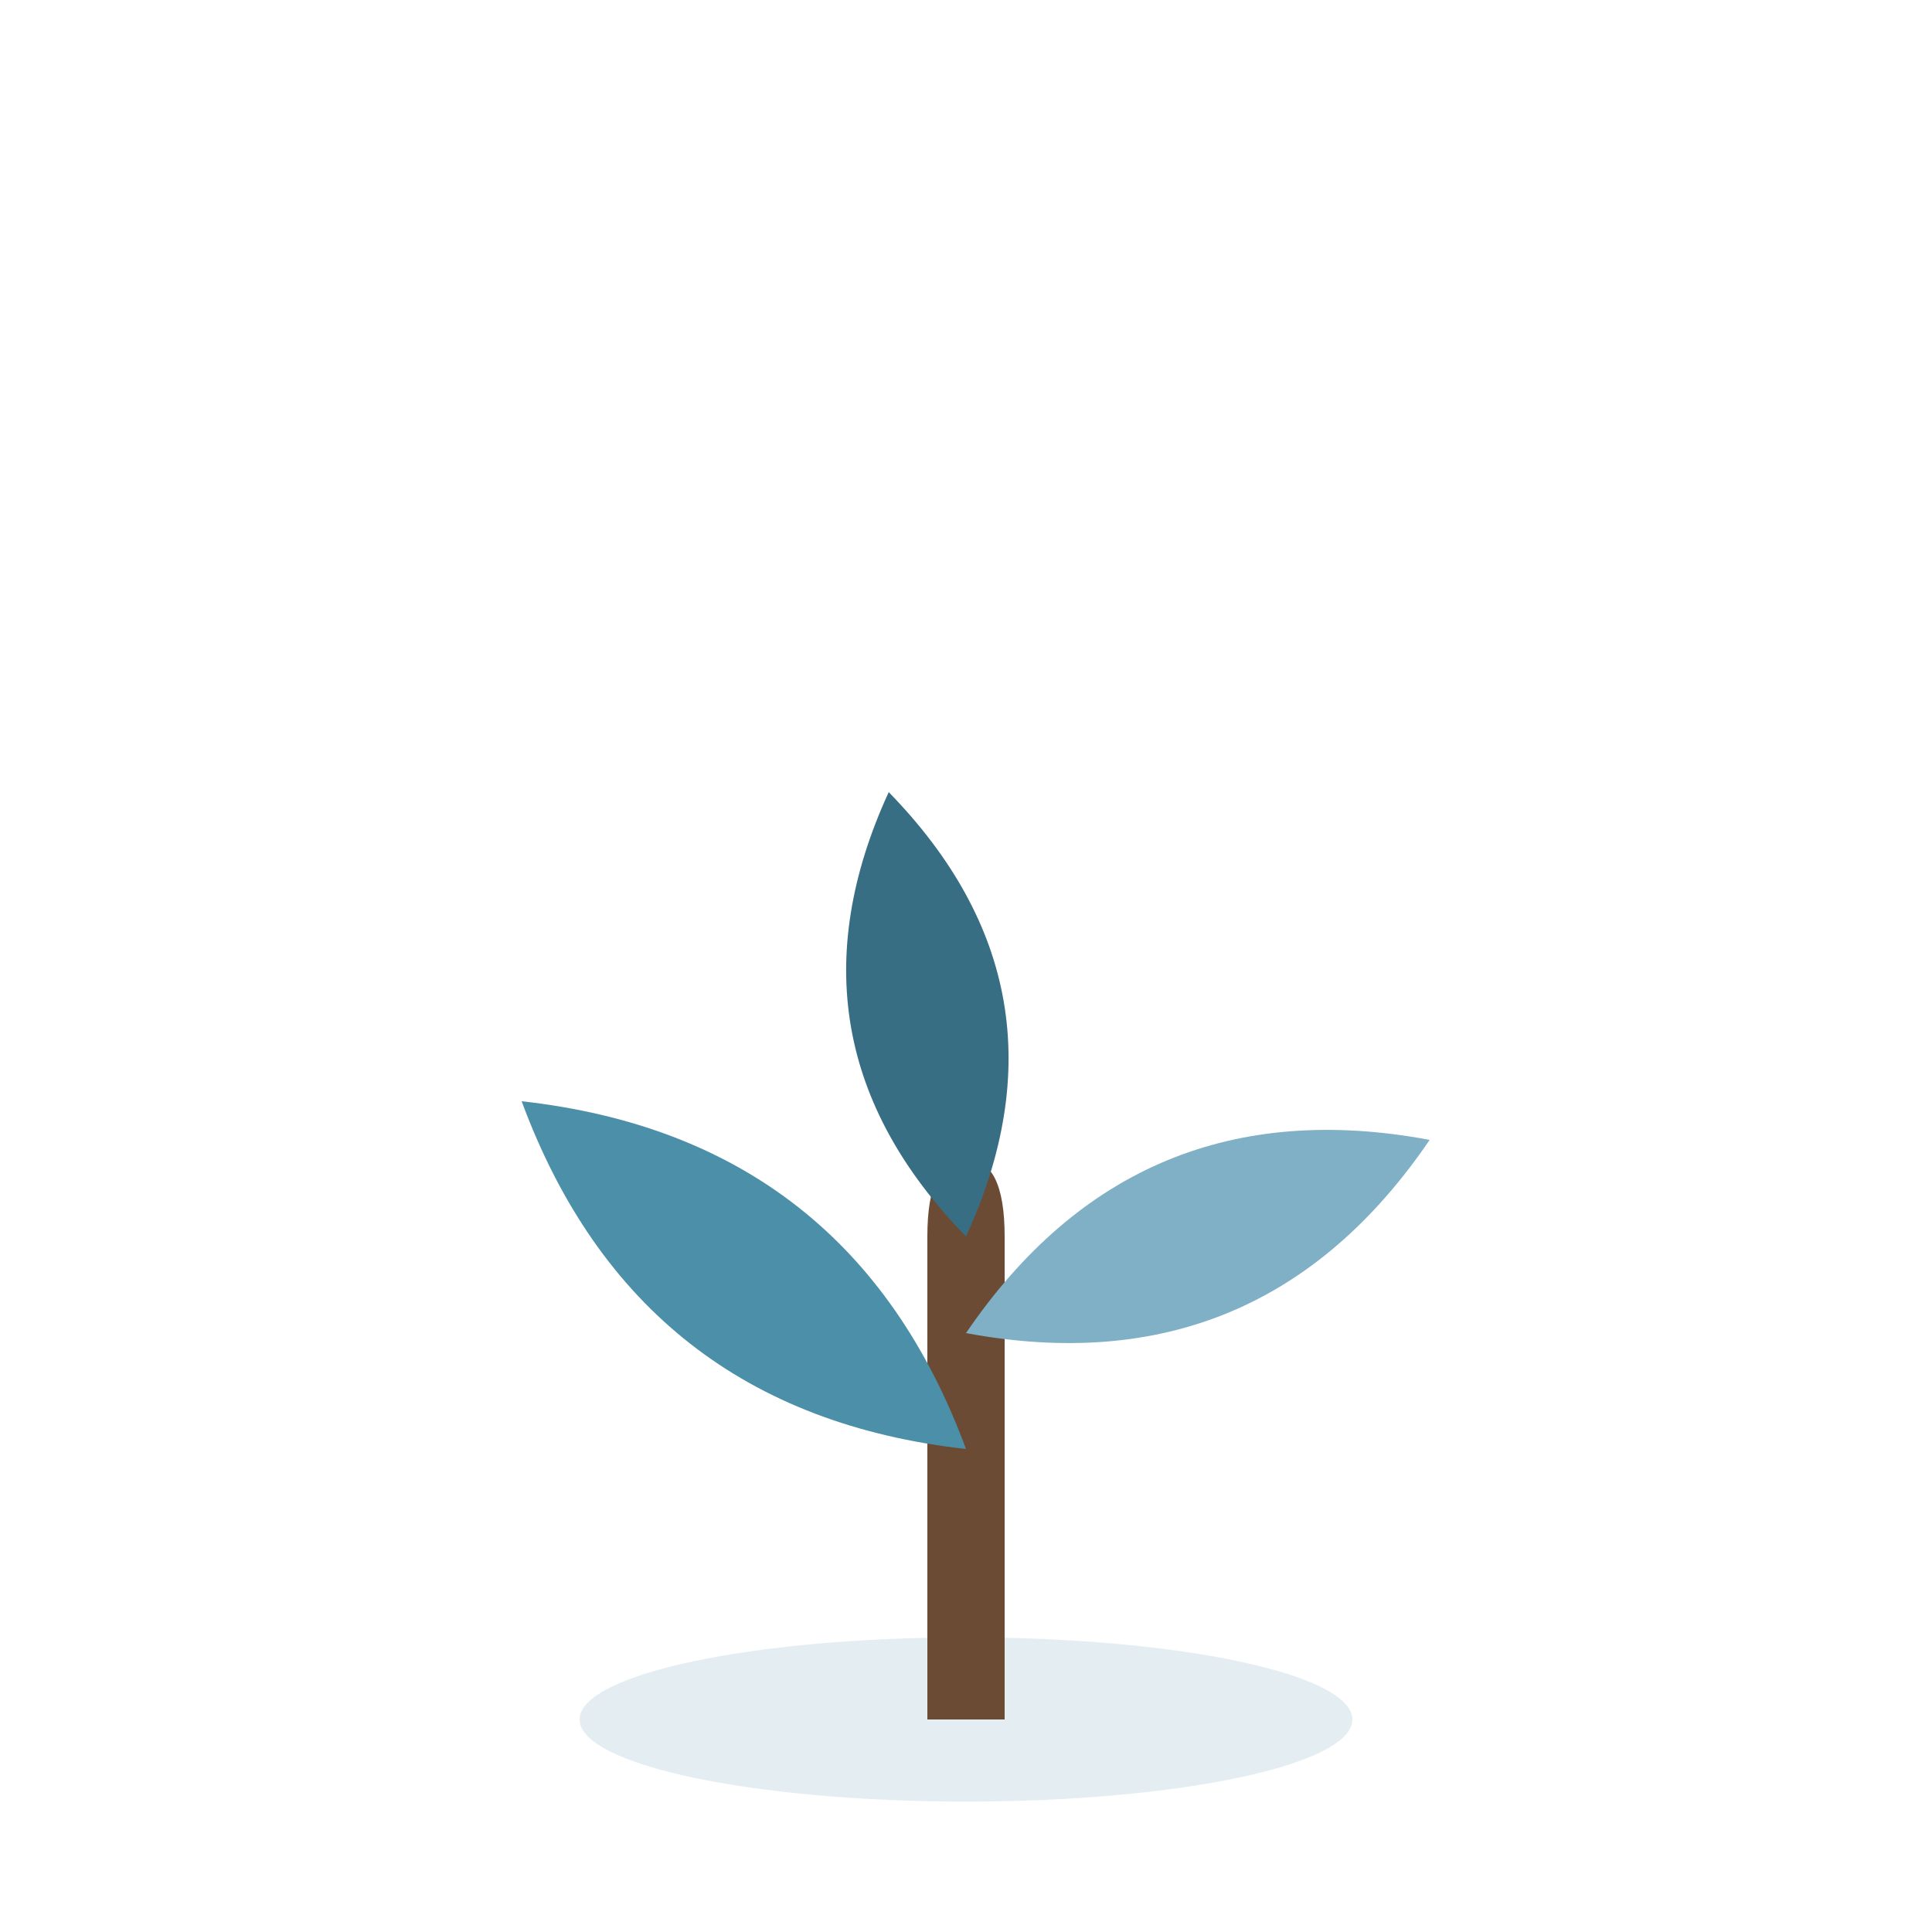
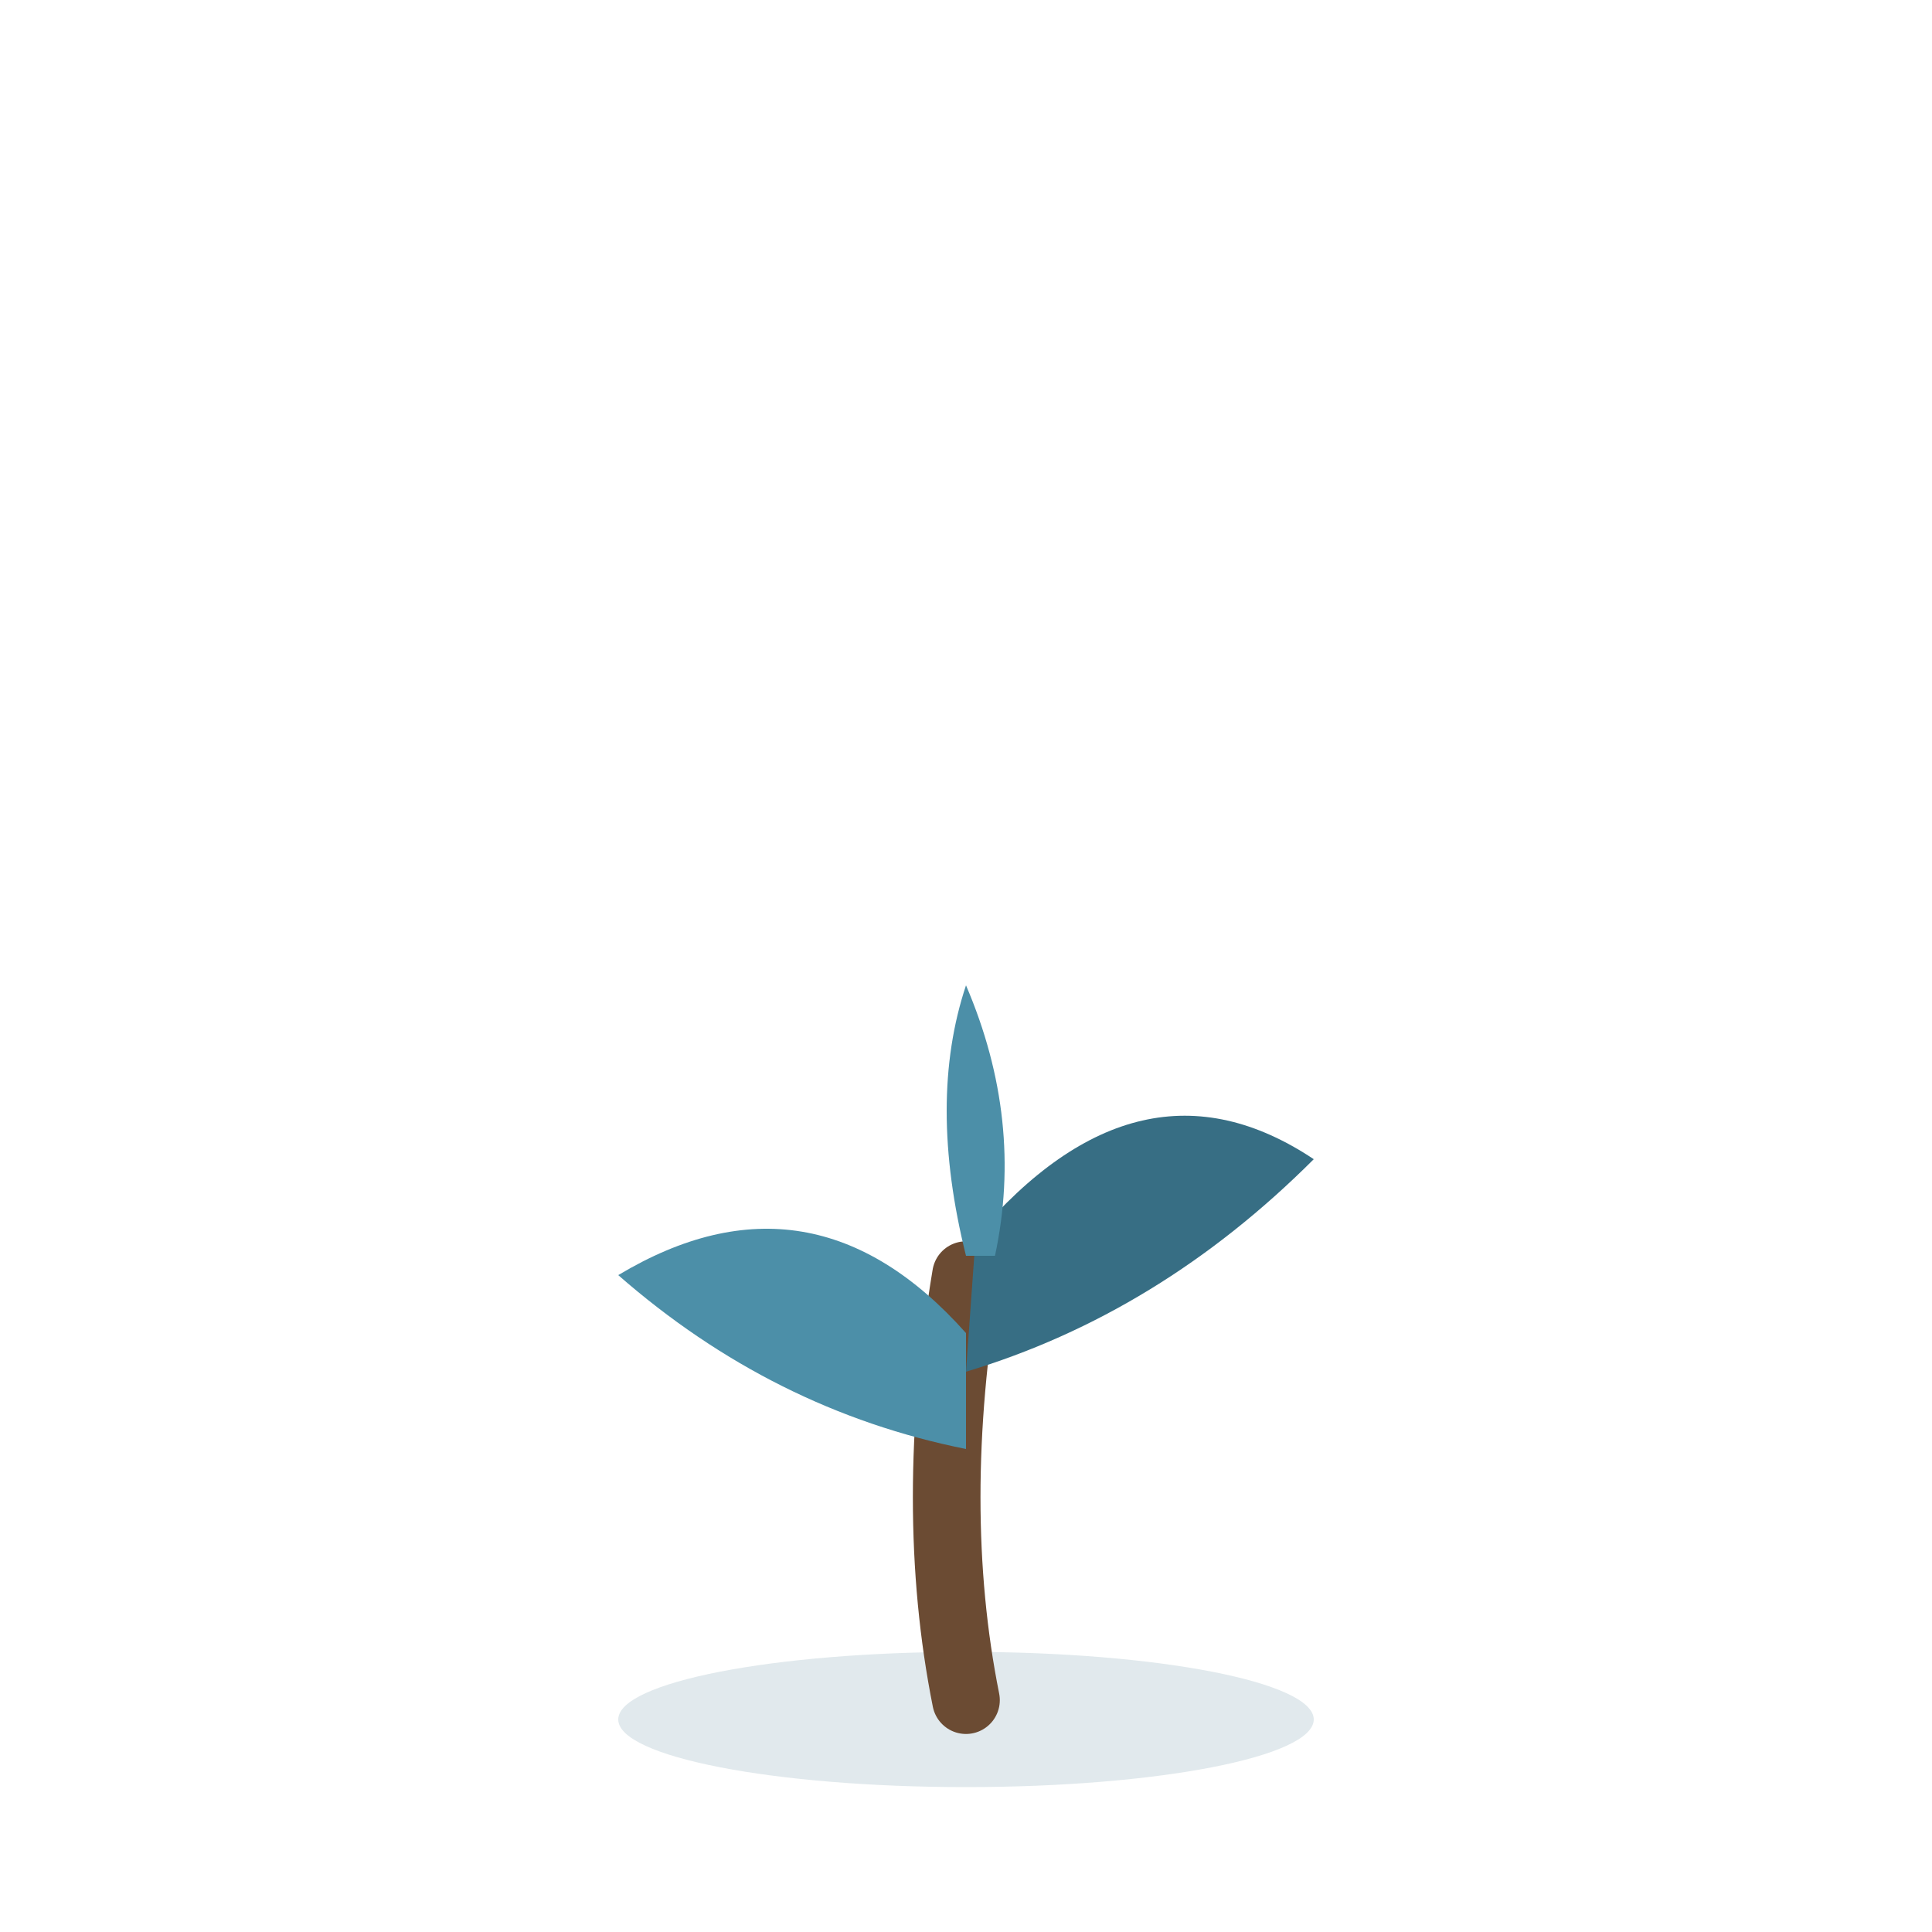
- <svg xmlns="http://www.w3.org/2000/svg" viewBox="0 0 200 200" width="200" height="200" role="img" aria-label="recycle tree, sprout stage">
-   <ellipse cx="100" cy="178" rx="40" ry="8.5" fill="#4C8FA8" opacity="0.15" />
-   <path d="M 96 178 L 96 128 Q 96 120 100 120 Q 104 120 104 128 L 104 178 Z" fill="#6B4B33" />
-   <path d="M 100 150 Q 88.1 117.8 54 114 Q 65.9 146.2 100 150 Z" fill="#4C8FA8" />
-   <path d="M 100 138 Q 130.5 143.7 148 118 Q 117.5 112.3 100 138 Z" fill="#7FB0C6" />
-   <path d="M 100 128 Q 111.8 102.3 92 82 Q 80.2 107.7 100 128 Z" fill="#376E84" />
+ <svg xmlns="http://www.w3.org/2000/svg" viewBox="0 0 200 200">
+   <ellipse cx="100" cy="178" rx="36" ry="7" fill="#376E84" opacity="0.15" />
+   <path d="M100 176 Q96 156 100 132" stroke="#6B4B33" stroke-width="7" fill="none" stroke-linecap="round" />
+   <path d="M100 150 Q80 146 64 132 Q84 120 100 138 Z" fill="#4C8FA8" />
+   <path d="M100 142 Q120 136 136 120 Q118 108 101 128 Z" fill="#376E84" />
+   <path d="M100 130 Q96 114 100 102 Q106 116 103 130 Z" fill="#4C8FA8" />
</svg>
